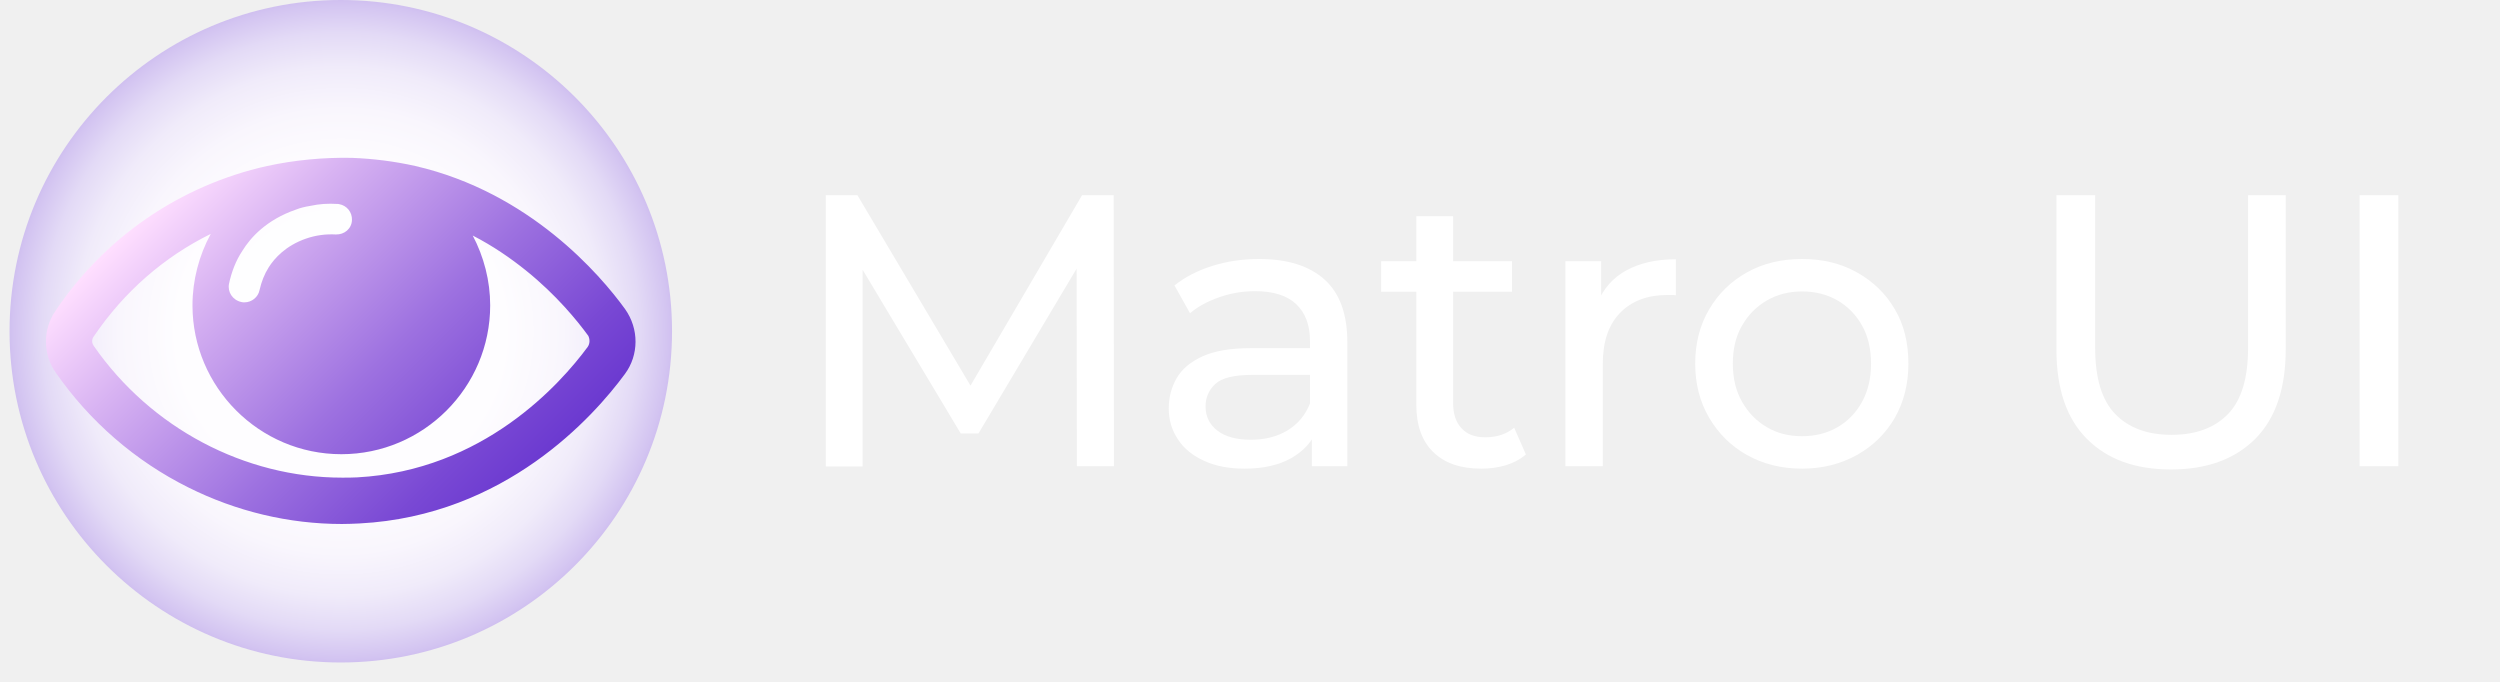
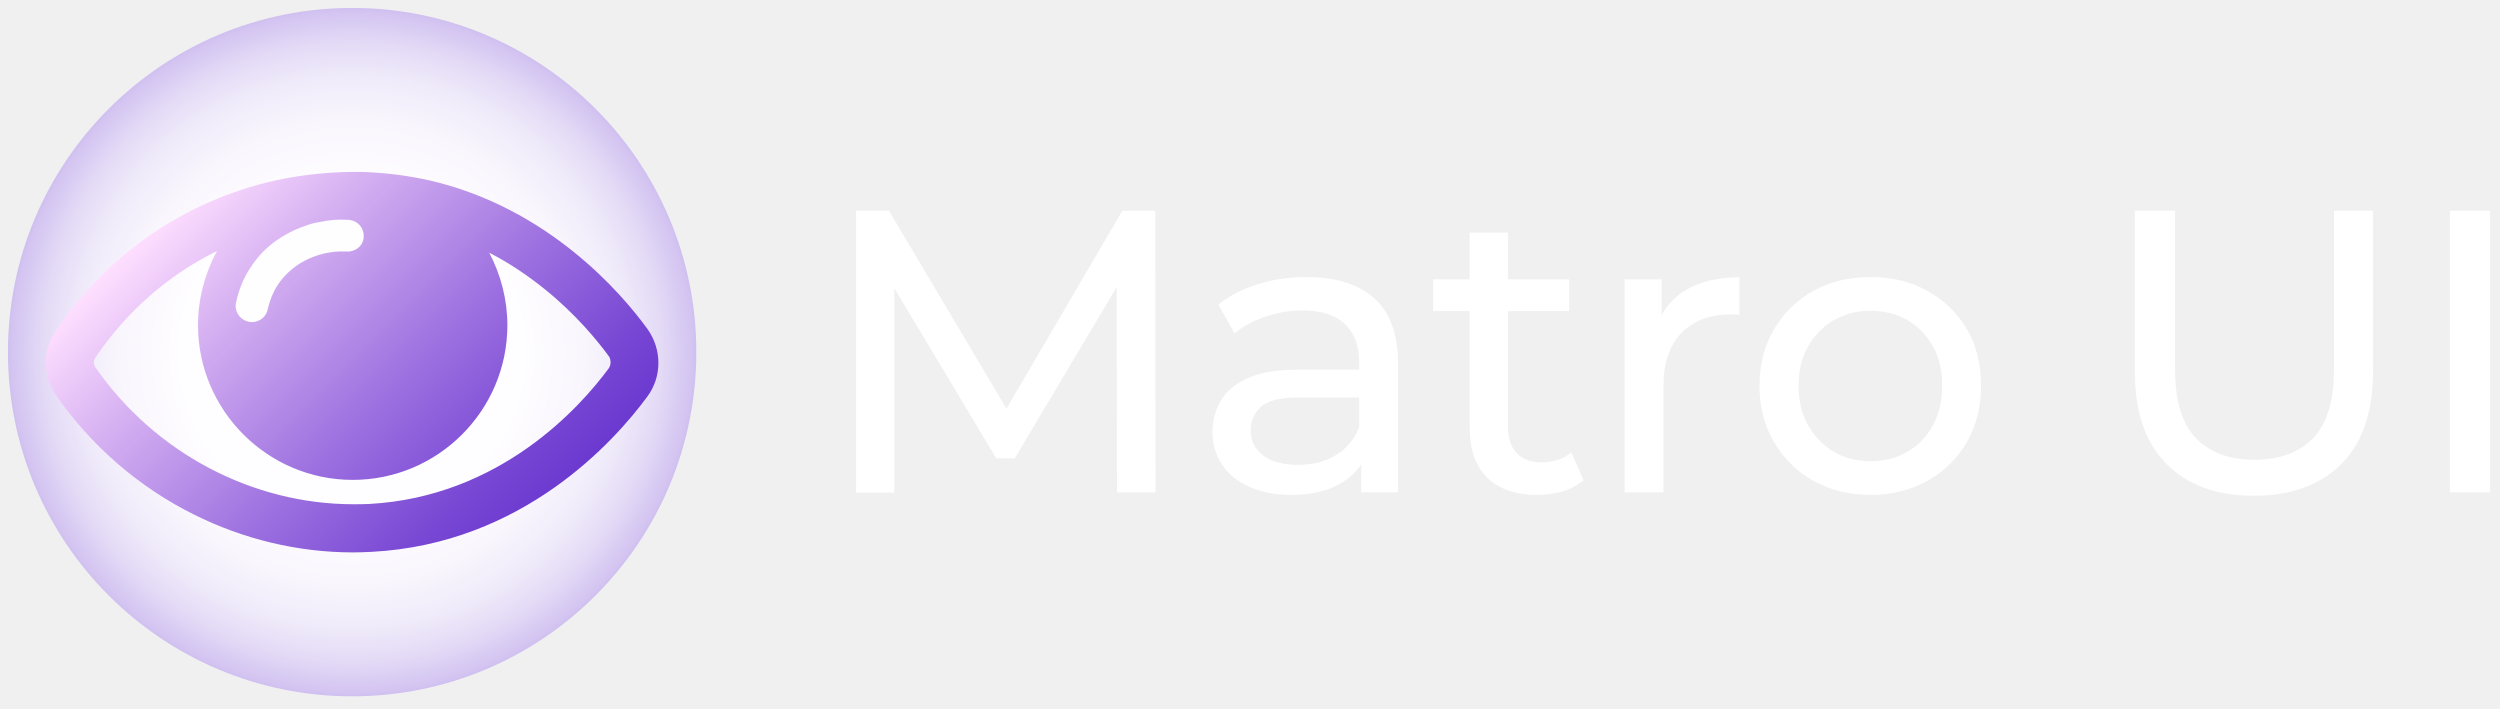
- <svg xmlns="http://www.w3.org/2000/svg" version="1.1" id="Layer_1" x="0px" y="0px" viewBox="0 0 917 250" style="enable-background:new 0 0 917 250;" xml:space="preserve">
+ <svg xmlns="http://www.w3.org/2000/svg" version="1.1" id="Layer_1" x="0px" y="0px" viewBox="0 0 882.5 250" style="enable-background:new 0 0 882.5 250;" xml:space="preserve">
  <style type="text/css">
	.st0{fill:url(#SVGID_1_);}
- 	.st1{fill:url(#SVGID_00000119828013938267503810000017391246698079904651_);}
+ 	.st1{fill:url(#SVGID_00000160182486246141567910000008724679405739468461_);}
	.st2{enable-background:new    ;}
	.st3{fill:#FFFFFF;}
</style>
-   <radialGradient id="SVGID_1_" cx="125" cy="127.5" r="152.896" gradientTransform="matrix(1 0 0 -1 0 249)" gradientUnits="userSpaceOnUse">
+   <radialGradient id="SVGID_1_" cx="124.275" cy="-119.673" r="152.896" gradientTransform="matrix(1 0 0 1 0 244)" gradientUnits="userSpaceOnUse">
    <stop offset="0" style="stop-color:#FFFFFF" />
    <stop offset="0.392" style="stop-color:#FEFDFF" />
    <stop offset="0.533" style="stop-color:#F9F6FD" />
    <stop offset="0.634" style="stop-color:#F0EBFA" />
    <stop offset="0.716" style="stop-color:#E3DAF6" />
    <stop offset="0.785" style="stop-color:#D3C4F1" />
    <stop offset="0.847" style="stop-color:#BEA8EA" />
    <stop offset="0.903" style="stop-color:#A688E3" />
    <stop offset="0.953" style="stop-color:#8B64DA" />
    <stop offset="0.998" style="stop-color:#6C3BD0" />
    <stop offset="1" style="stop-color:#6B39D0" />
  </radialGradient>
-   <circle class="st0" cx="125" cy="121.5" r="121.5" />
+   <circle class="st0" cx="124.3" cy="124.3" r="121.5" />
  <g>
-     <linearGradient id="SVGID_00000121975203795418308960000017835568764352392342_" gradientUnits="userSpaceOnUse" x1="65.261" y1="-178.307" x2="184.105" y2="-59.462" gradientTransform="matrix(1 0 0 1 0 244)">
+     <linearGradient id="SVGID_00000096744808313503787020000010685621754587528580_" gradientUnits="userSpaceOnUse" x1="64.536" y1="430.134" x2="183.38" y2="311.289" gradientTransform="matrix(1 0 0 -1 0 498.6541)">
      <stop offset="0" style="stop-color:#FFDFFF" />
      <stop offset="0.233" style="stop-color:#D7B2F2" />
      <stop offset="0.597" style="stop-color:#9D71E0" />
      <stop offset="0.863" style="stop-color:#7948D4" />
      <stop offset="1" style="stop-color:#6B39D0" />
    </linearGradient>
-     <path style="fill:url(#SVGID_00000121975203795418308960000017835568764352392342_);" d="M229.3,113.4c-9.1-12.6-35-42.8-76.9-52.5   c-7.6-1.7-15.4-2.7-23.4-3c-10.4-0.2-20.9,0.8-31.1,3c-31.7,7.1-59.4,26-77.6,53.2c-4.6,6.7-4.6,15.9,0.1,22.5   c12.4,17.9,29.2,32.5,48.7,42.2c17.6,8.8,36.9,13.4,56.3,13.4c2.2,0,4.3-0.1,6.5-0.2c53.5-2.8,85.9-39.3,97.3-54.8   C234.4,130.2,234.4,120.6,229.3,113.4z M84,104.1c0.9-4.3,2.5-8.5,4.9-12.1c3-4.9,8.9-11.4,19.6-15.1c1.7-0.7,3.6-1.1,5.4-1.4   c3.2-0.7,6.4-0.9,9.7-0.7c0.3,0,0.5,0,0.9,0.1c2.7,0.5,4.7,2.9,4.6,5.8c-0.1,3.2-2.8,5.4-5.9,5.3c-3.8-0.2-7.4,0.3-10.9,1.5   c-7.5,2.6-11.6,7.2-13.7,10.5c-1.6,2.5-2.7,5.3-3.4,8.4c-0.5,2.6-2.9,4.5-5.5,4.5c-0.3,0-0.8,0-1.1-0.1   C85.3,110.1,83.4,107.1,84,104.1z M215.6,127.2c-10,13.6-38.3,45.4-84.6,47.9c-1.8,0.1-3.7,0.1-5.5,0.1   c-35.8,0-70.2-18.2-91.1-48.3c-0.8-1.1-0.8-2.5,0-3.5c11-16.3,25.8-29.2,42.9-37.6c-4.3,7.9-6.7,17-6.7,26.2   c0,30,24.5,54.6,54.6,54.6s54.6-24.5,54.6-54.6c0-9-2.3-17.8-6.4-25.6c7.4,3.8,13.9,8.3,19.5,12.8c11.2,9,18.9,18.5,22.9,24   C216.4,124.5,216.4,126,215.6,127.2z" />
+     <path style="fill:url(#SVGID_00000096744808313503787020000010685621754587528580_);" d="M228.6,116.2c-9.1-12.6-35-42.8-76.9-52.5   c-7.6-1.7-15.4-2.7-23.4-3c-10.4-0.2-20.9,0.8-31.1,3c-31.7,7.1-59.4,26-77.6,53.2c-4.6,6.7-4.6,15.9,0.1,22.5   c12.4,17.9,29.2,32.5,48.7,42.2c17.6,8.8,36.9,13.4,56.3,13.4c2.2,0,4.3-0.1,6.5-0.2c53.5-2.8,85.9-39.3,97.3-54.8   C233.7,133,233.7,123.4,228.6,116.2z M83.3,106.9c0.9-4.3,2.5-8.5,4.9-12.1c3-4.9,8.9-11.4,19.6-15.1c1.7-0.7,3.6-1.1,5.4-1.4   c3.2-0.7,6.4-0.9,9.7-0.7c0.3,0,0.5,0,0.9,0.1c2.7,0.5,4.7,2.9,4.6,5.8c-0.1,3.2-2.8,5.4-5.9,5.3c-3.8-0.2-7.4,0.3-10.9,1.5   c-7.5,2.6-11.6,7.2-13.7,10.5c-1.6,2.5-2.7,5.3-3.4,8.4c-0.5,2.6-2.9,4.5-5.5,4.5c-0.3,0-0.8,0-1.1-0.1   C84.6,112.9,82.7,109.9,83.3,106.9z M214.9,130c-10,13.6-38.3,45.4-84.6,47.9c-1.8,0.1-3.7,0.1-5.5,0.1   c-35.8,0-70.2-18.2-91.1-48.3c-0.8-1.1-0.8-2.5,0-3.5c11-16.3,25.8-29.2,42.9-37.6c-4.3,7.9-6.7,17-6.7,26.2   c0,30,24.5,54.6,54.6,54.6s54.6-24.5,54.6-54.6c0-9-2.3-17.8-6.4-25.6c7.4,3.8,13.9,8.3,19.5,12.8c11.2,9,18.9,18.5,22.9,24   C215.7,127.3,215.7,128.8,214.9,130z" />
  </g>
  <g class="st2">
-     <path class="st3" d="M302.9,171V71.6h11.6l44.6,75.1h-6.2l44-75.1h11.6l0.1,99.4H395l-0.1-78h3.3L358.9,159h-6.5l-39.5-65.9h3.5v78   H302.9z" />
-     <path class="st3" d="M456.5,171.9c-5.6,0-10.5-0.9-14.7-2.8c-4.2-1.9-7.5-4.5-9.7-7.9c-2.3-3.4-3.4-7.2-3.4-11.4   c0-4.1,1-7.8,2.9-11.1c1.9-3.3,5.1-6,9.5-8c4.4-2,10.3-3,17.8-3h23.9v9.8h-23.3c-6.8,0-11.4,1.1-13.8,3.4c-2.4,2.3-3.5,5-3.5,8.2   c0,3.7,1.5,6.7,4.4,8.9c2.9,2.2,7,3.3,12.2,3.3c5.1,0,9.6-1.1,13.4-3.4c3.8-2.3,6.6-5.6,8.3-9.9l2.7,9.4c-1.8,4.5-5,8-9.5,10.6   C469.1,170.6,463.4,171.9,456.5,171.9z M481.2,171v-15.9l-0.7-3V125c0-5.8-1.7-10.2-5-13.4c-3.4-3.2-8.4-4.8-15.1-4.8   c-4.5,0-8.8,0.7-13.1,2.2c-4.3,1.5-7.9,3.4-10.8,5.9l-5.7-10.2c3.9-3.1,8.5-5.5,14-7.2c5.4-1.7,11.1-2.5,17.1-2.5   c10.3,0,18.3,2.5,23.9,7.5c5.6,5,8.4,12.7,8.4,23V171H481.2z" />
-     <path class="st3" d="M506.6,107V95.8h48V107H506.6z M543.3,171.9c-7.6,0-13.4-2-17.6-6.1c-4.2-4.1-6.2-9.9-6.2-17.5v-69H533v68.4   c0,4.1,1,7.2,3.1,9.4c2,2.2,4.9,3.3,8.7,3.3c4.3,0,7.8-1.2,10.6-3.5l4.3,9.8c-2.1,1.8-4.6,3.1-7.5,4   C549.4,171.5,546.4,171.9,543.3,171.9z" />
-     <path class="st3" d="M574.2,171V95.8h13.1v20.4l-1.3-5.1c2.1-5.2,5.6-9.2,10.5-11.9c4.9-2.7,11-4.1,18.2-4.1v13.2   c-0.6-0.1-1.1-0.1-1.6-0.1c-0.5,0-1,0-1.5,0c-7.3,0-13.1,2.2-17.3,6.5c-4.3,4.4-6.4,10.6-6.4,18.9V171H574.2z" />
-     <path class="st3" d="M661,171.9c-7.6,0-14.3-1.7-20.2-5c-5.9-3.3-10.5-7.9-13.9-13.7s-5.1-12.4-5.1-19.8c0-7.5,1.7-14.1,5.1-19.9   c3.4-5.8,8-10.3,13.9-13.6c5.9-3.3,12.6-4.9,20.2-4.9c7.5,0,14.2,1.6,20.1,4.9c5.9,3.3,10.6,7.8,13.9,13.5c3.4,5.7,5,12.4,5,20   c0,7.5-1.7,14.1-5,19.9c-3.4,5.8-8,10.3-13.9,13.6C675.1,170.2,668.5,171.9,661,171.9z M661,160c4.8,0,9.2-1.1,13-3.3   c3.8-2.2,6.8-5.3,9-9.3c2.2-4,3.3-8.7,3.3-14c0-5.4-1.1-10.1-3.3-14c-2.2-3.9-5.2-7-9-9.2c-3.8-2.2-8.2-3.3-13-3.3   s-9.1,1.1-12.9,3.3c-3.8,2.2-6.8,5.2-9.1,9.2c-2.3,3.9-3.4,8.6-3.4,14c0,5.3,1.1,10,3.4,14c2.3,4,5.3,7.1,9.1,9.3   C651.8,158.9,656.1,160,661,160z" />
-     <path class="st3" d="M796.3,172.2c-13.1,0-23.3-3.7-30.8-11.2c-7.5-7.5-11.2-18.4-11.2-32.8V71.6h14.2v55.9   c0,11.1,2.4,19.2,7.3,24.3c4.9,5.1,11.8,7.7,20.7,7.7c9,0,15.9-2.6,20.8-7.7c4.9-5.1,7.3-13.2,7.3-24.3V71.6h13.8v56.5   c0,14.4-3.7,25.3-11.1,32.8C819.8,168.4,809.5,172.2,796.3,172.2z" />
-     <path class="st3" d="M865.5,171V71.6h14.2V171H865.5z" />
+     <path class="st3" d="M302.2,173.8V74.4h11.6l44.6,75.1h-6.2l44-75.1h11.6l0.1,99.4h-13.6l-0.1-78h3.3l-39.3,66h-6.5l-39.5-65.9h3.5   v78h-13.5V173.8z" />
+     <path class="st3" d="M455.8,174.7c-5.6,0-10.5-0.9-14.7-2.8c-4.2-1.9-7.5-4.5-9.7-7.9c-2.3-3.4-3.4-7.2-3.4-11.4   c0-4.1,1-7.8,2.9-11.1s5.1-6,9.5-8s10.3-3,17.8-3h23.9v9.8h-23.3c-6.8,0-11.4,1.1-13.8,3.4c-2.4,2.3-3.5,5-3.5,8.2   c0,3.7,1.5,6.7,4.4,8.9s7,3.3,12.2,3.3c5.1,0,9.6-1.1,13.4-3.4c3.8-2.3,6.6-5.6,8.3-9.9l2.7,9.4c-1.8,4.5-5,8-9.5,10.6   C468.4,173.4,462.7,174.7,455.8,174.7z M480.5,173.8v-15.9l-0.7-3v-27.1c0-5.8-1.7-10.2-5-13.4c-3.4-3.2-8.4-4.8-15.1-4.8   c-4.5,0-8.8,0.7-13.1,2.2c-4.3,1.5-7.9,3.4-10.8,5.9l-5.7-10.2c3.9-3.1,8.5-5.5,14-7.2c5.4-1.7,11.1-2.5,17.1-2.5   c10.3,0,18.3,2.5,23.9,7.5s8.4,12.7,8.4,23v45.5H480.5z" />
+     <path class="st3" d="M505.9,109.8V98.6h48v11.2H505.9z M542.6,174.7c-7.6,0-13.4-2-17.6-6.1c-4.2-4.1-6.2-9.9-6.2-17.5v-69h13.5   v68.4c0,4.1,1,7.2,3.1,9.4c2,2.2,4.9,3.3,8.7,3.3c4.3,0,7.8-1.2,10.6-3.5l4.3,9.8c-2.1,1.8-4.6,3.1-7.5,4   C548.7,174.3,545.7,174.7,542.6,174.7z" />
+     <path class="st3" d="M573.5,173.8V98.6h13.1V119l-1.3-5.1c2.1-5.2,5.6-9.2,10.5-11.9c4.9-2.7,11-4.1,18.2-4.1v13.2   c-0.6-0.1-1.1-0.1-1.6-0.1s-1,0-1.5,0c-7.3,0-13.1,2.2-17.3,6.5c-4.3,4.4-6.4,10.6-6.4,18.9v37.4H573.5z" />
+     <path class="st3" d="M660.3,174.7c-7.6,0-14.3-1.7-20.2-5s-10.5-7.9-13.9-13.7s-5.1-12.4-5.1-19.8c0-7.5,1.7-14.1,5.1-19.9   c3.4-5.8,8-10.3,13.9-13.6c5.9-3.3,12.6-4.9,20.2-4.9c7.5,0,14.2,1.6,20.1,4.9c5.9,3.3,10.6,7.8,13.9,13.5c3.4,5.7,5,12.4,5,20   c0,7.5-1.7,14.1-5,19.9c-3.4,5.8-8,10.3-13.9,13.6C674.4,173,667.8,174.7,660.3,174.7z M660.3,162.8c4.8,0,9.2-1.1,13-3.3   s6.8-5.3,9-9.3s3.3-8.7,3.3-14c0-5.4-1.1-10.1-3.3-14s-5.2-7-9-9.2s-8.2-3.3-13-3.3s-9.1,1.1-12.9,3.3c-3.8,2.2-6.8,5.2-9.1,9.2   c-2.3,3.9-3.4,8.6-3.4,14c0,5.3,1.1,10,3.4,14c2.3,4,5.3,7.1,9.1,9.3C651.1,161.7,655.4,162.8,660.3,162.8z" />
+     <path class="st3" d="M795.6,175c-13.1,0-23.3-3.7-30.8-11.2s-11.2-18.4-11.2-32.8V74.4h14.2v55.9c0,11.1,2.4,19.2,7.3,24.3   c4.9,5.1,11.8,7.7,20.7,7.7c9,0,15.9-2.6,20.8-7.7c4.9-5.1,7.3-13.2,7.3-24.3V74.4h13.8v56.5c0,14.4-3.7,25.3-11.1,32.8   C819.1,171.2,808.8,175,795.6,175z" />
+     <path class="st3" d="M864.8,173.8V74.4H879v99.4H864.8z" />
  </g>
</svg>
